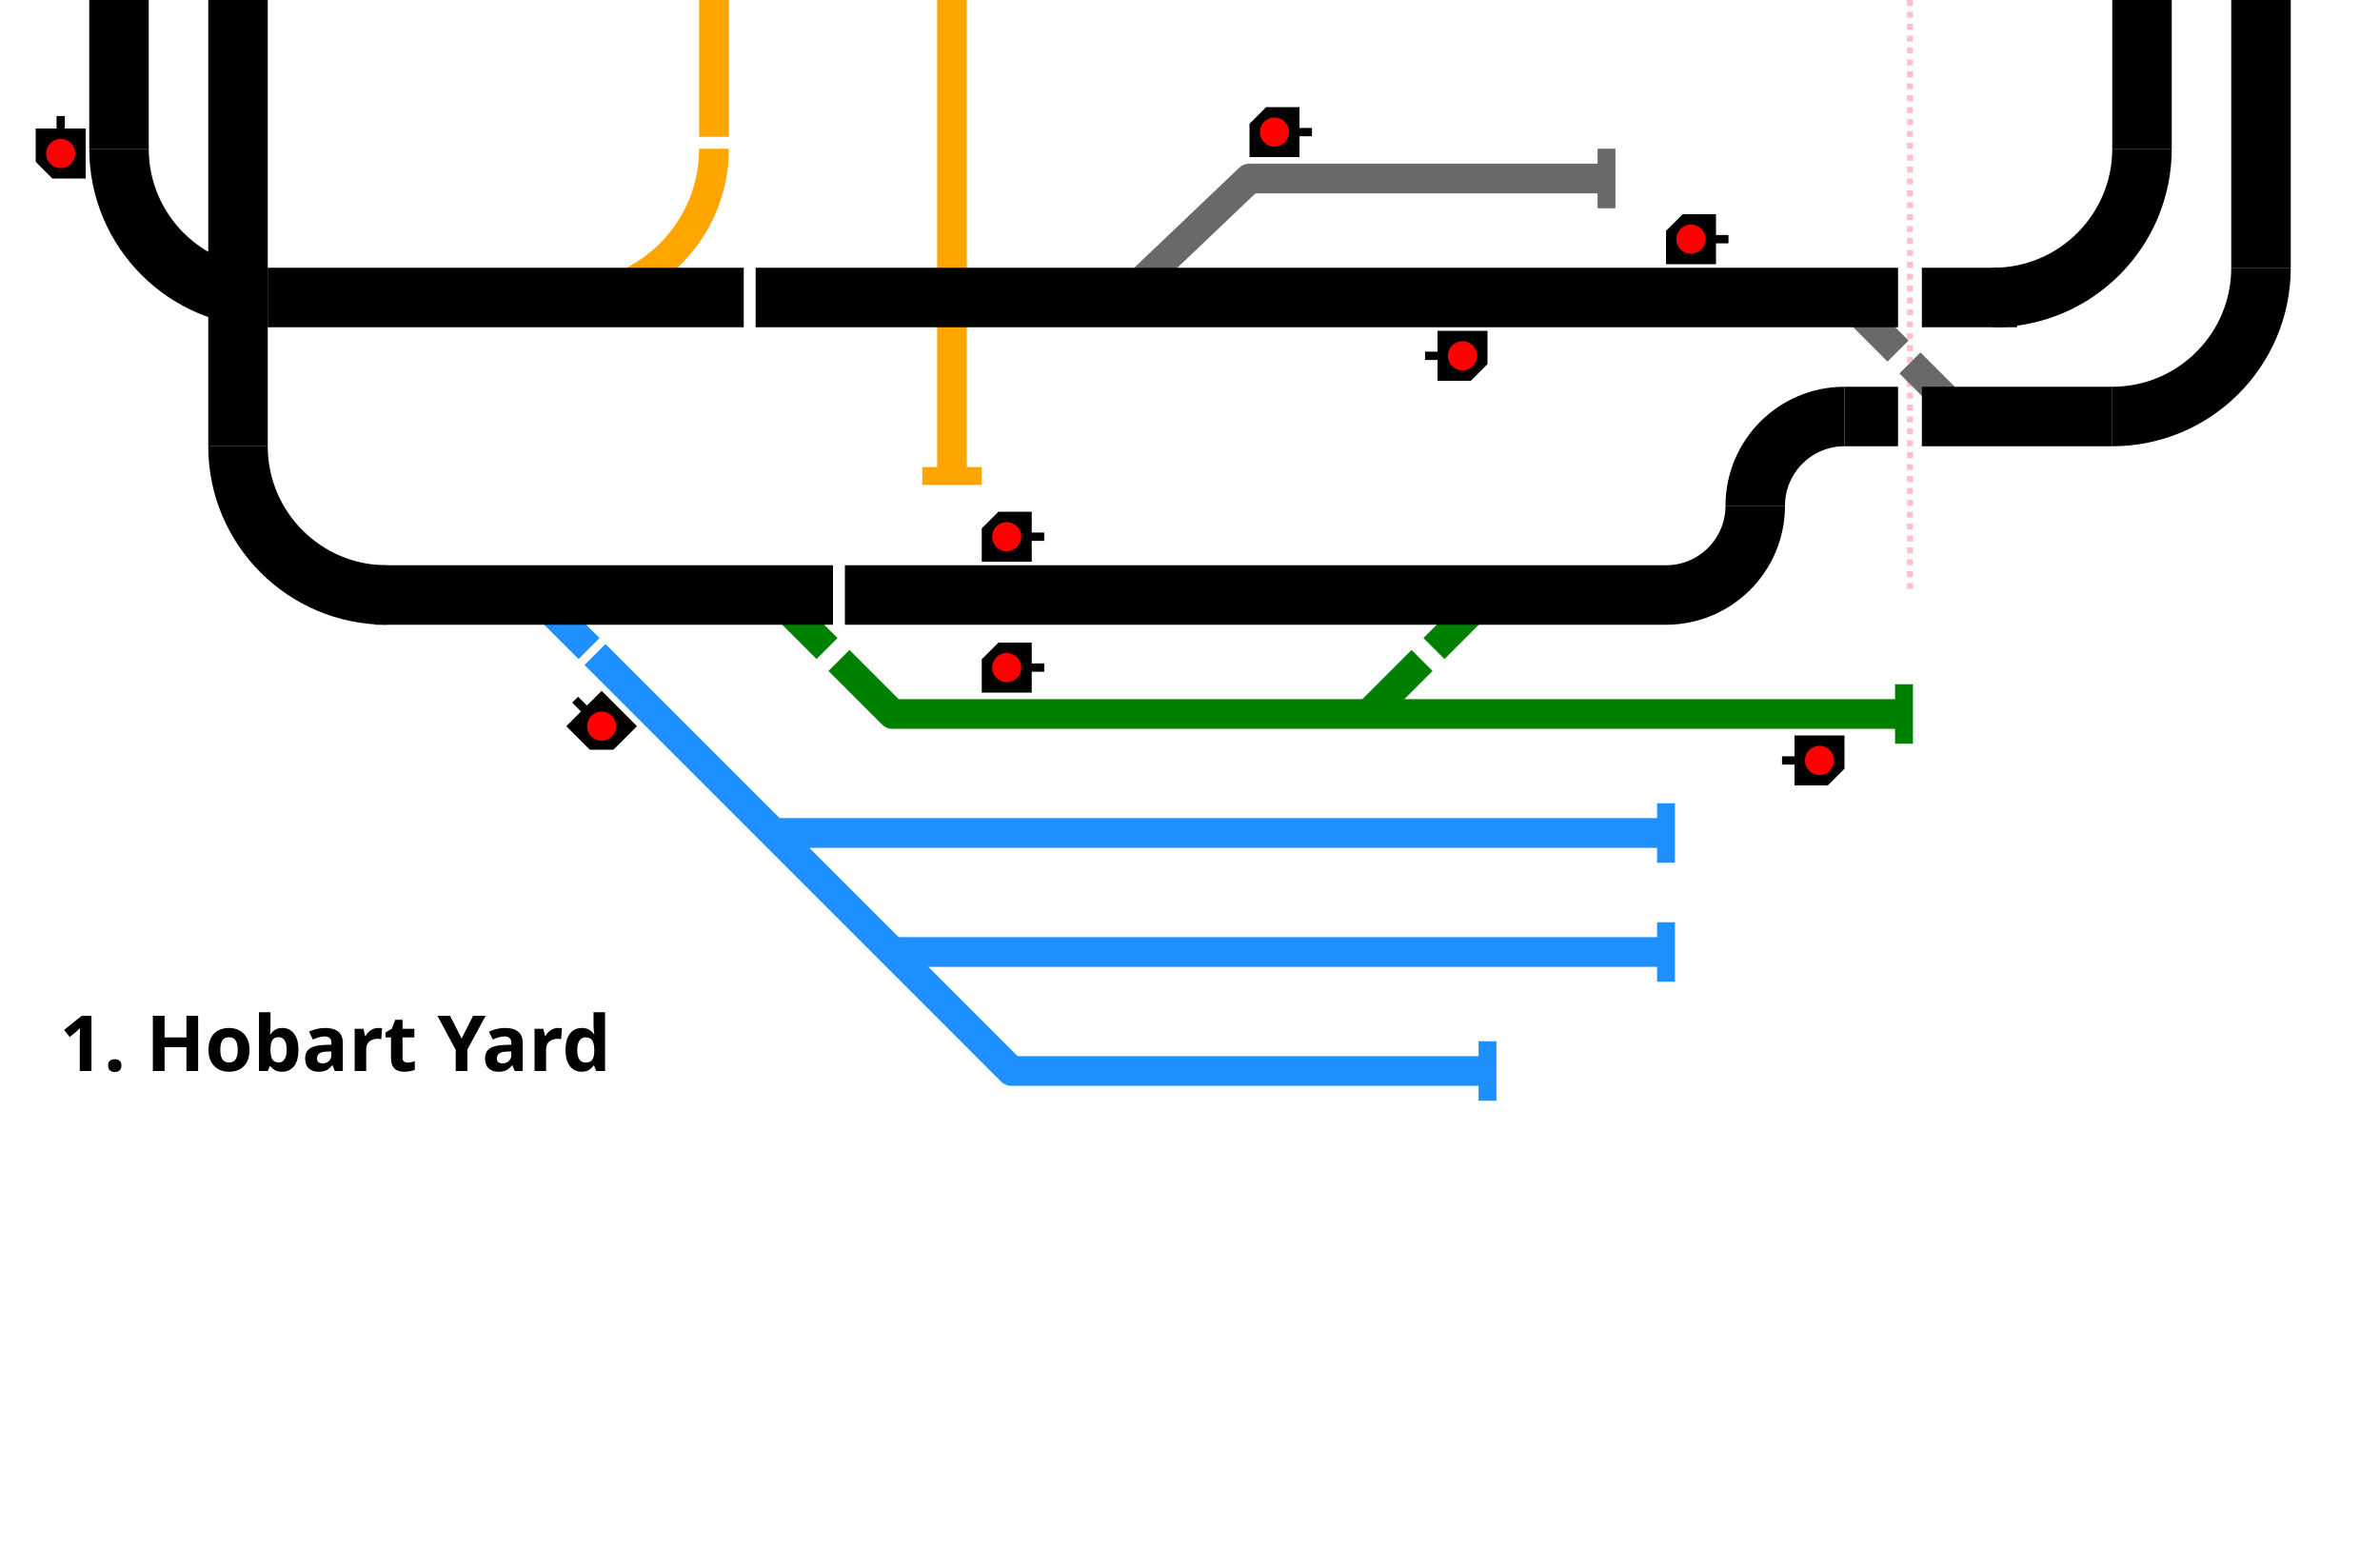
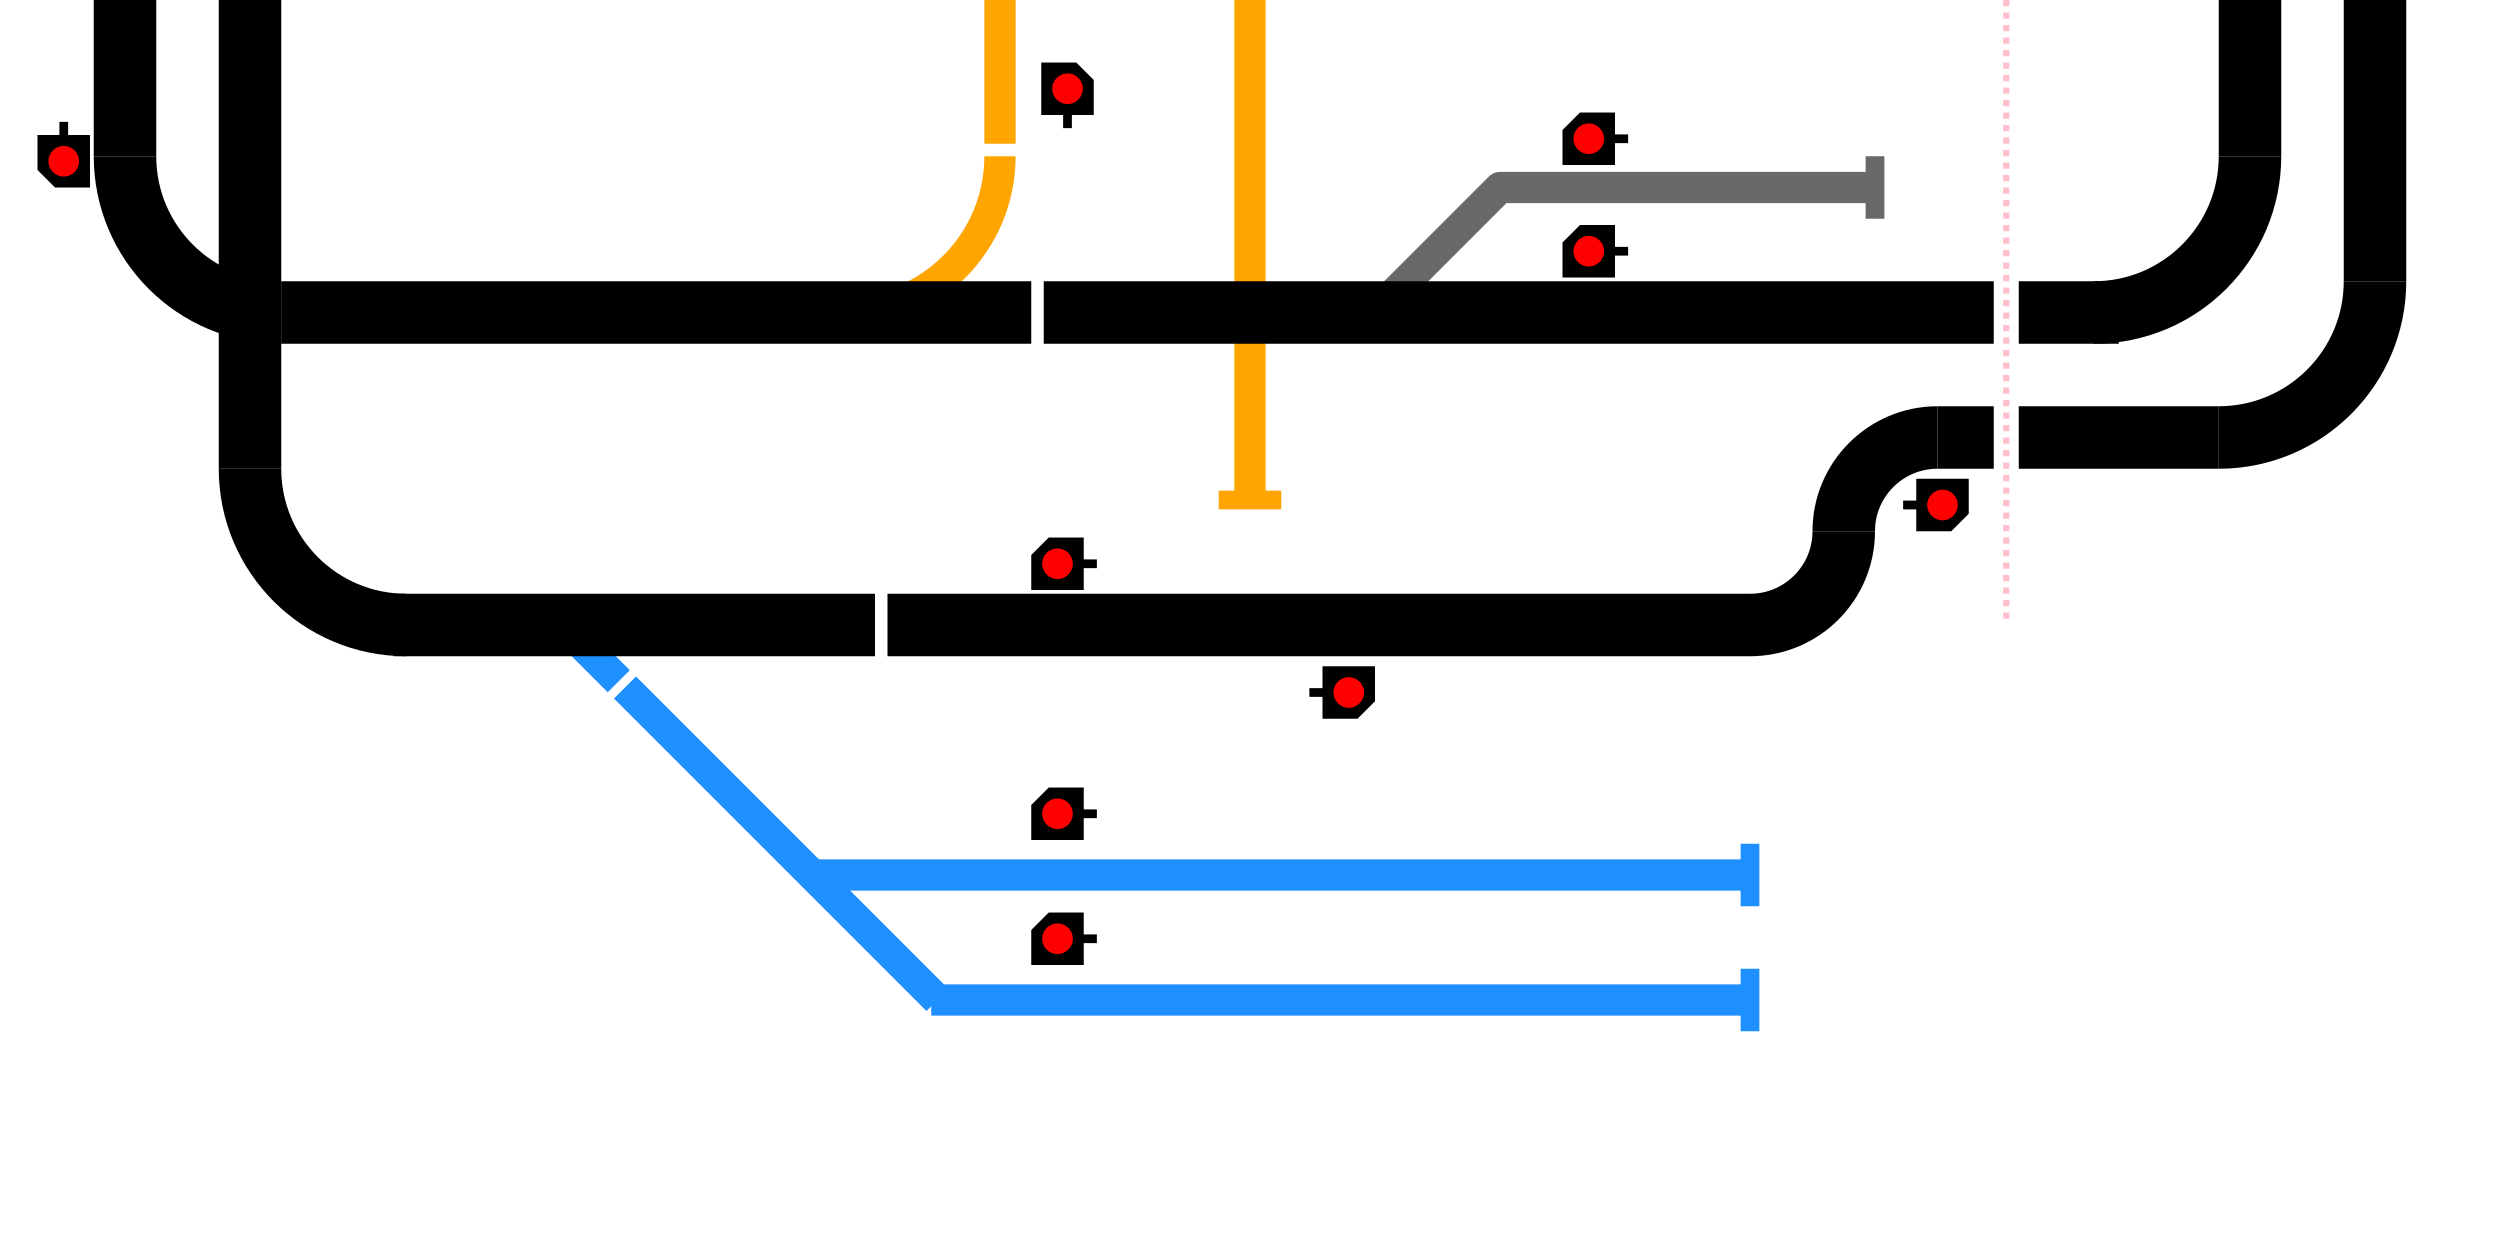
- <svg id="south" width="400" height="260">
+ <svg id="south" width="800" height="400">
  <style>

	g.powered circle.route {
		fill: #fb0 !important
	}
	
	g.unpowered circle.route {
		fill: #555;
		r : 3.5px;
	}

	/* As in power pack*/
	circle.pack {
		cursor: pointer;
		fill: yellow;
		r : 5px;
	}

	/* manual override push buttons to move switch */
	circle.manual {
		r : 3.5px;
		fill : lime
	}

	/* defaults to diverge */
	g.signal circle {
		fill : red
	}
	
	g.go circle {
		fill : yellowgreen
	}
	

	.heavy {
		font: bold 13px sans-serif;
	}

	circle.twtade {
		fill:black
	}
	</style>
  <defs>
    <g id="signal" transform="scale(0.7)">
      <polygon points="0,12 12,12      12,7 15,7 15,5 12,5      12,0 4,0 0,4" />
      <circle cx="6" cy="6" r="3.5" fill="red" />
    </g>
  </defs>
-   <text x="10" y="180" class="heavy">1. Hobart Yard</text>
-   <polyline points="   321 0 321 100" stroke="pink" stroke-width="1" fill="none" stroke-dasharray="1" stroke-linejoin="round" />
-   <polyline points="   189 50 210 30 270 30" stroke="dimgray" stroke-width="5" fill="none" stroke-linejoin="round" />
-   <use x="210" y="18" href="#signal" />
-   <line x1="270" y1="25" x2="270" y2="35" stroke="dimgray" stroke-width="3" />
-   <line x1="130" y1="100" x2="139" y2="109" stroke="green" stroke-width="5" />
-   <line x1="239" y1="111" x2="230" y2="120" stroke="green" stroke-width="5" />
-   <line x1="250" y1="100" x2="241" y2="109" stroke="green" stroke-width="5" />
-   <use x="165" y="108" href="#signal" />
-   <use x="-310" y="-132" href="#signal" transform="rotate(180)" />
-   <polyline points="   141 111 150 120 320 120" stroke="green" stroke-width="5" fill="none" stroke-linejoin="round" />
-   <line x1="319" y1="59" x2="310" y2="50" stroke="dimgray" stroke-width="5" />
-   <line x1="330" y1="70" x2="321" y2="61" stroke="dimgray" stroke-width="5" />
-   <line x1="90" y1="100" x2="99" y2="109" stroke="dodgerblue" stroke-width="5" />
-   <line x1="129" y1="140" x2="280" y2="140" stroke="dodgerblue" stroke-width="5" />
-   <line x1="149" y1="160" x2="280" y2="160" stroke="dodgerblue" stroke-width="5" />
-   <polyline points="   100 110 170 180 250 180" stroke="dodgerblue" stroke-width="5" fill="none" stroke-linejoin="round" />
-   <use x="-162" y="-19" href="#signal" transform="rotate(-135)" />
-   <path d="M120,25 a25,25 0 0,1 -25,25" fill="none" stroke="orange" stroke-width="5" />
-   <line x1="120" y1="0" x2="120" y2="23" stroke="orange" stroke-width="5" />
-   <line x1="160" y1="0" x2="160" y2="80" stroke="orange" stroke-width="5" />
-   <line x1="155" y1="80" x2="165" y2="80" stroke="orange" stroke-width="3" />
-   <line x1="20" y1="0" x2="20" y2="25" stroke="black" stroke-width="10" />
-   <path d="M45,50 a25,25 0 0,1 -25,-25" fill="none" stroke="black" stroke-width="10" />
-   <line x1="45" y1="50" x2="125" y2="50" stroke="black" stroke-width="10" />
-   <line x1="127" y1="50" x2="319" y2="50" stroke="black" stroke-width="10" />
-   <line x1="323" y1="50" x2="339" y2="50" stroke="black" stroke-width="10" />
-   <path d="M360,25 a25,25 0 0,1 -25,25" fill="none" stroke="black" stroke-width="10" />
-   <line x1="360" y1="0" x2="360" y2="25" stroke="black" stroke-width="10" />
-   <use x="-30" y="6" href="#signal" transform="rotate(-90)" />
-   <use x="-250" y="-64" href="#signal" transform="rotate(180)" />
-   <use x="280" y="36" href="#signal" />
-   <line x1="40" y1="0" x2="40" y2="75" stroke="black" stroke-width="10" />
-   <path d="M65,100 a25,25 0 0,1 -25,-25" fill="none" stroke="black" stroke-width="10" />
-   <line x1="63" y1="100" x2="140" y2="100" stroke="black" stroke-width="10" />
-   <line x1="142" y1="100" x2="280" y2="100" stroke="black" stroke-width="10" />
-   <path d="M295,85 a15,15 0 0,1 -15,15" fill="none" stroke="black" stroke-width="10" />
-   <path d="M295,85 a15,15 0 0,1 15,-15" fill="none" stroke="black" stroke-width="10" />
-   <line x1="310" y1="70" x2="319" y2="70" stroke="black" stroke-width="10" />
-   <line x1="323" y1="70" x2="355" y2="70" stroke="black" stroke-width="10" />
-   <path d="M380,45 a25,25 0 0,1 -25,25" fill="none" stroke="black" stroke-width="10" />
-   <line x1="380" y1="0" x2="380" y2="45" stroke="black" stroke-width="10" />
-   <use x="165" y="86" href="#signal" />
-   <line x1="320" y1="115" x2="320" y2="125" stroke="green" stroke-width="3" />
-   <line x1="280" y1="135" x2="280" y2="145" stroke="dodgerblue" stroke-width="3" />
-   <line x1="280" y1="155" x2="280" y2="165" stroke="dodgerblue" stroke-width="3" />
-   <line x1="250" y1="175" x2="250" y2="185" stroke="dodgerblue" stroke-width="3" />
+   <g transform="scale(2)">
+     <polyline points="   321 0 321 100" stroke="pink" stroke-width="1" fill="none" stroke-dasharray="1" stroke-linejoin="round" />
+     <polyline points="   220 50 240 30 300 30" stroke="dimgray" stroke-width="5" fill="none" stroke-linejoin="round" />
+     <use x="250" y="18" href="#signal" />
+     <line x1="300" y1="25" x2="300" y2="35" stroke="dimgray" stroke-width="3" />
+     <line x1="90" y1="100" x2="99" y2="109" stroke="dodgerblue" stroke-width="5" />
+     <line x1="129" y1="140" x2="280" y2="140" stroke="dodgerblue" stroke-width="5" />
+     <line x1="149" y1="160" x2="280" y2="160" stroke="dodgerblue" stroke-width="5" />
+     <polyline points="   100 110 150 160" stroke="dodgerblue" stroke-width="5" fill="none" stroke-linejoin="round" />
+     <path d="M160,25 a25,25 0 0,1 -25,25" fill="none" stroke="orange" stroke-width="5" />
+     <line x1="160" y1="0" x2="160" y2="23" stroke="orange" stroke-width="5" />
+     <use x="10" y="-175" href="#signal" transform="rotate(90)" />
+     <line x1="200" y1="0" x2="200" y2="80" stroke="orange" stroke-width="5" />
+     <line x1="195" y1="80" x2="205" y2="80" stroke="orange" stroke-width="3" />
+     <line x1="20" y1="0" x2="20" y2="25" stroke="black" stroke-width="10" />
+     <path d="M45,50 a25,25 0 0,1 -25,-25" fill="none" stroke="black" stroke-width="10" />
+     <line x1="45" y1="50" x2="165" y2="50" stroke="black" stroke-width="10" />
+     <line x1="167" y1="50" x2="319" y2="50" stroke="black" stroke-width="10" />
+     <line x1="323" y1="50" x2="339" y2="50" stroke="black" stroke-width="10" />
+     <path d="M360,25 a25,25 0 0,1 -25,25" fill="none" stroke="black" stroke-width="10" />
+     <line x1="360" y1="0" x2="360" y2="25" stroke="black" stroke-width="10" />
+     <use x="-30" y="6" href="#signal" transform="rotate(-90)" />
+     <use x="250" y="36" href="#signal" />
+     <line x1="40" y1="0" x2="40" y2="75" stroke="black" stroke-width="10" />
+     <path d="M65,100 a25,25 0 0,1 -25,-25" fill="none" stroke="black" stroke-width="10" />
+     <line x1="63" y1="100" x2="140" y2="100" stroke="black" stroke-width="10" />
+     <line x1="142" y1="100" x2="280" y2="100" stroke="black" stroke-width="10" />
+     <path d="M295,85 a15,15 0 0,1 -15,15" fill="none" stroke="black" stroke-width="10" />
+     <path d="M295,85 a15,15 0 0,1 15,-15" fill="none" stroke="black" stroke-width="10" />
+     <line x1="310" y1="70" x2="319" y2="70" stroke="black" stroke-width="10" />
+     <line x1="323" y1="70" x2="355" y2="70" stroke="black" stroke-width="10" />
+     <path d="M380,45 a25,25 0 0,1 -25,25" fill="none" stroke="black" stroke-width="10" />
+     <line x1="380" y1="0" x2="380" y2="45" stroke="black" stroke-width="10" />
+     <use x="-220" y="-115" href="#signal" transform="rotate(180)" />
+     <use x="-315" y="-85" href="#signal" transform="rotate(180)" />
+     <use x="165" y="86" href="#signal" />
+     <use x="165" y="126" href="#signal" />
+     <use x="165" y="146" href="#signal" />
+     <line x1="280" y1="135" x2="280" y2="145" stroke="dodgerblue" stroke-width="3" />
+     <line x1="280" y1="155" x2="280" y2="165" stroke="dodgerblue" stroke-width="3" />
+   </g>
</svg>
